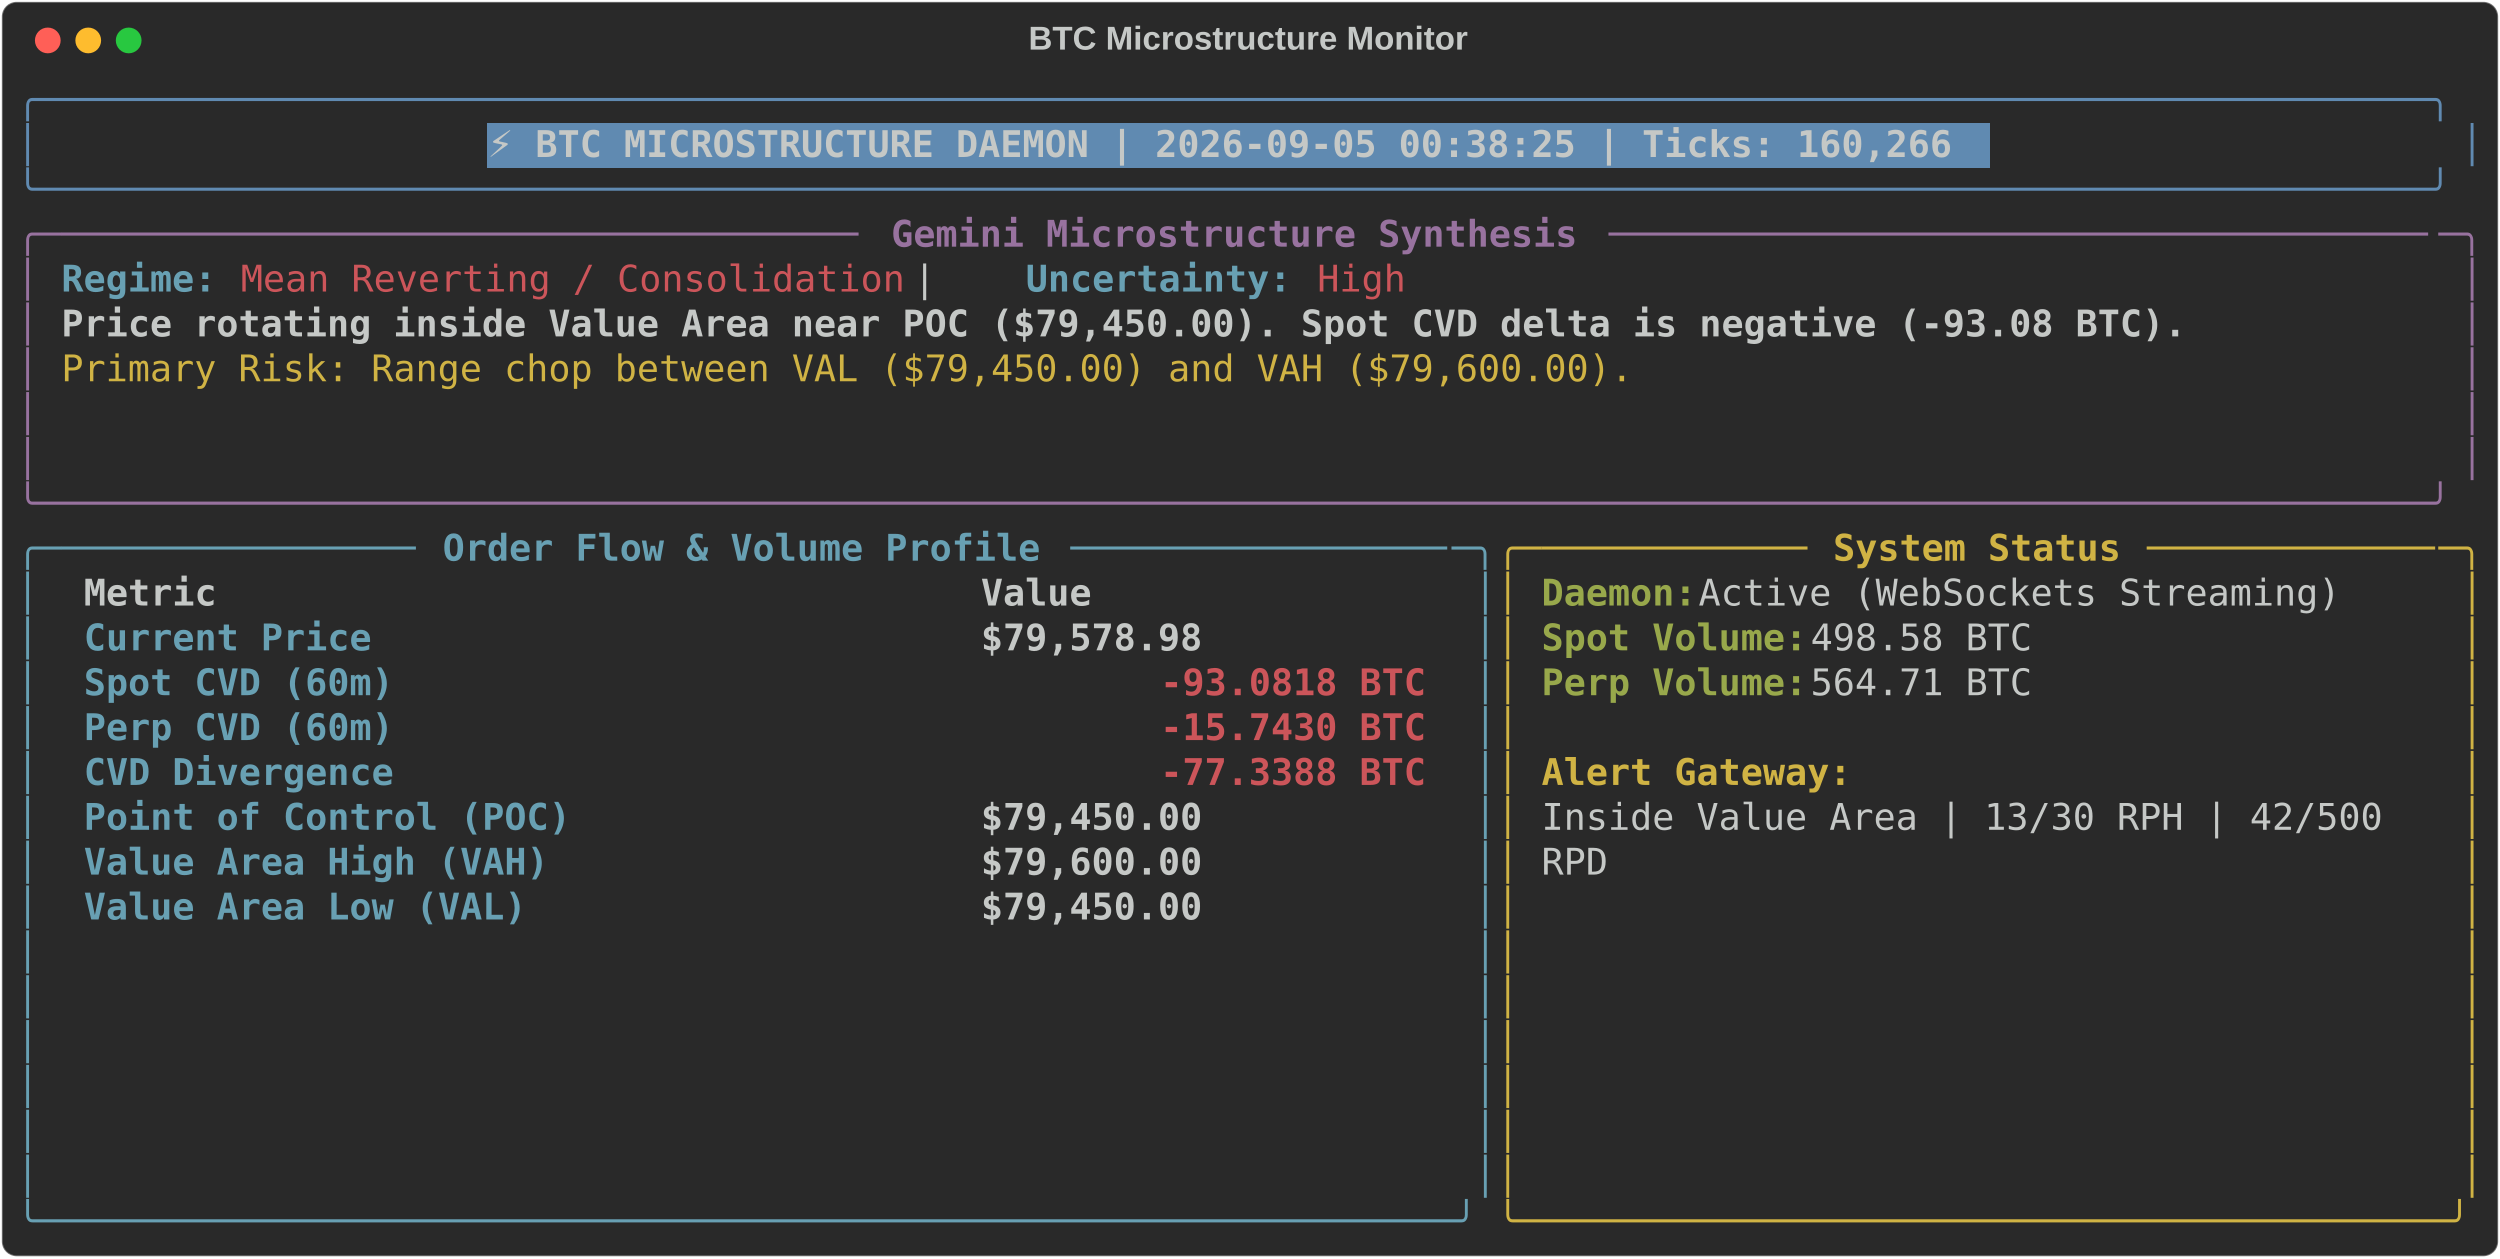
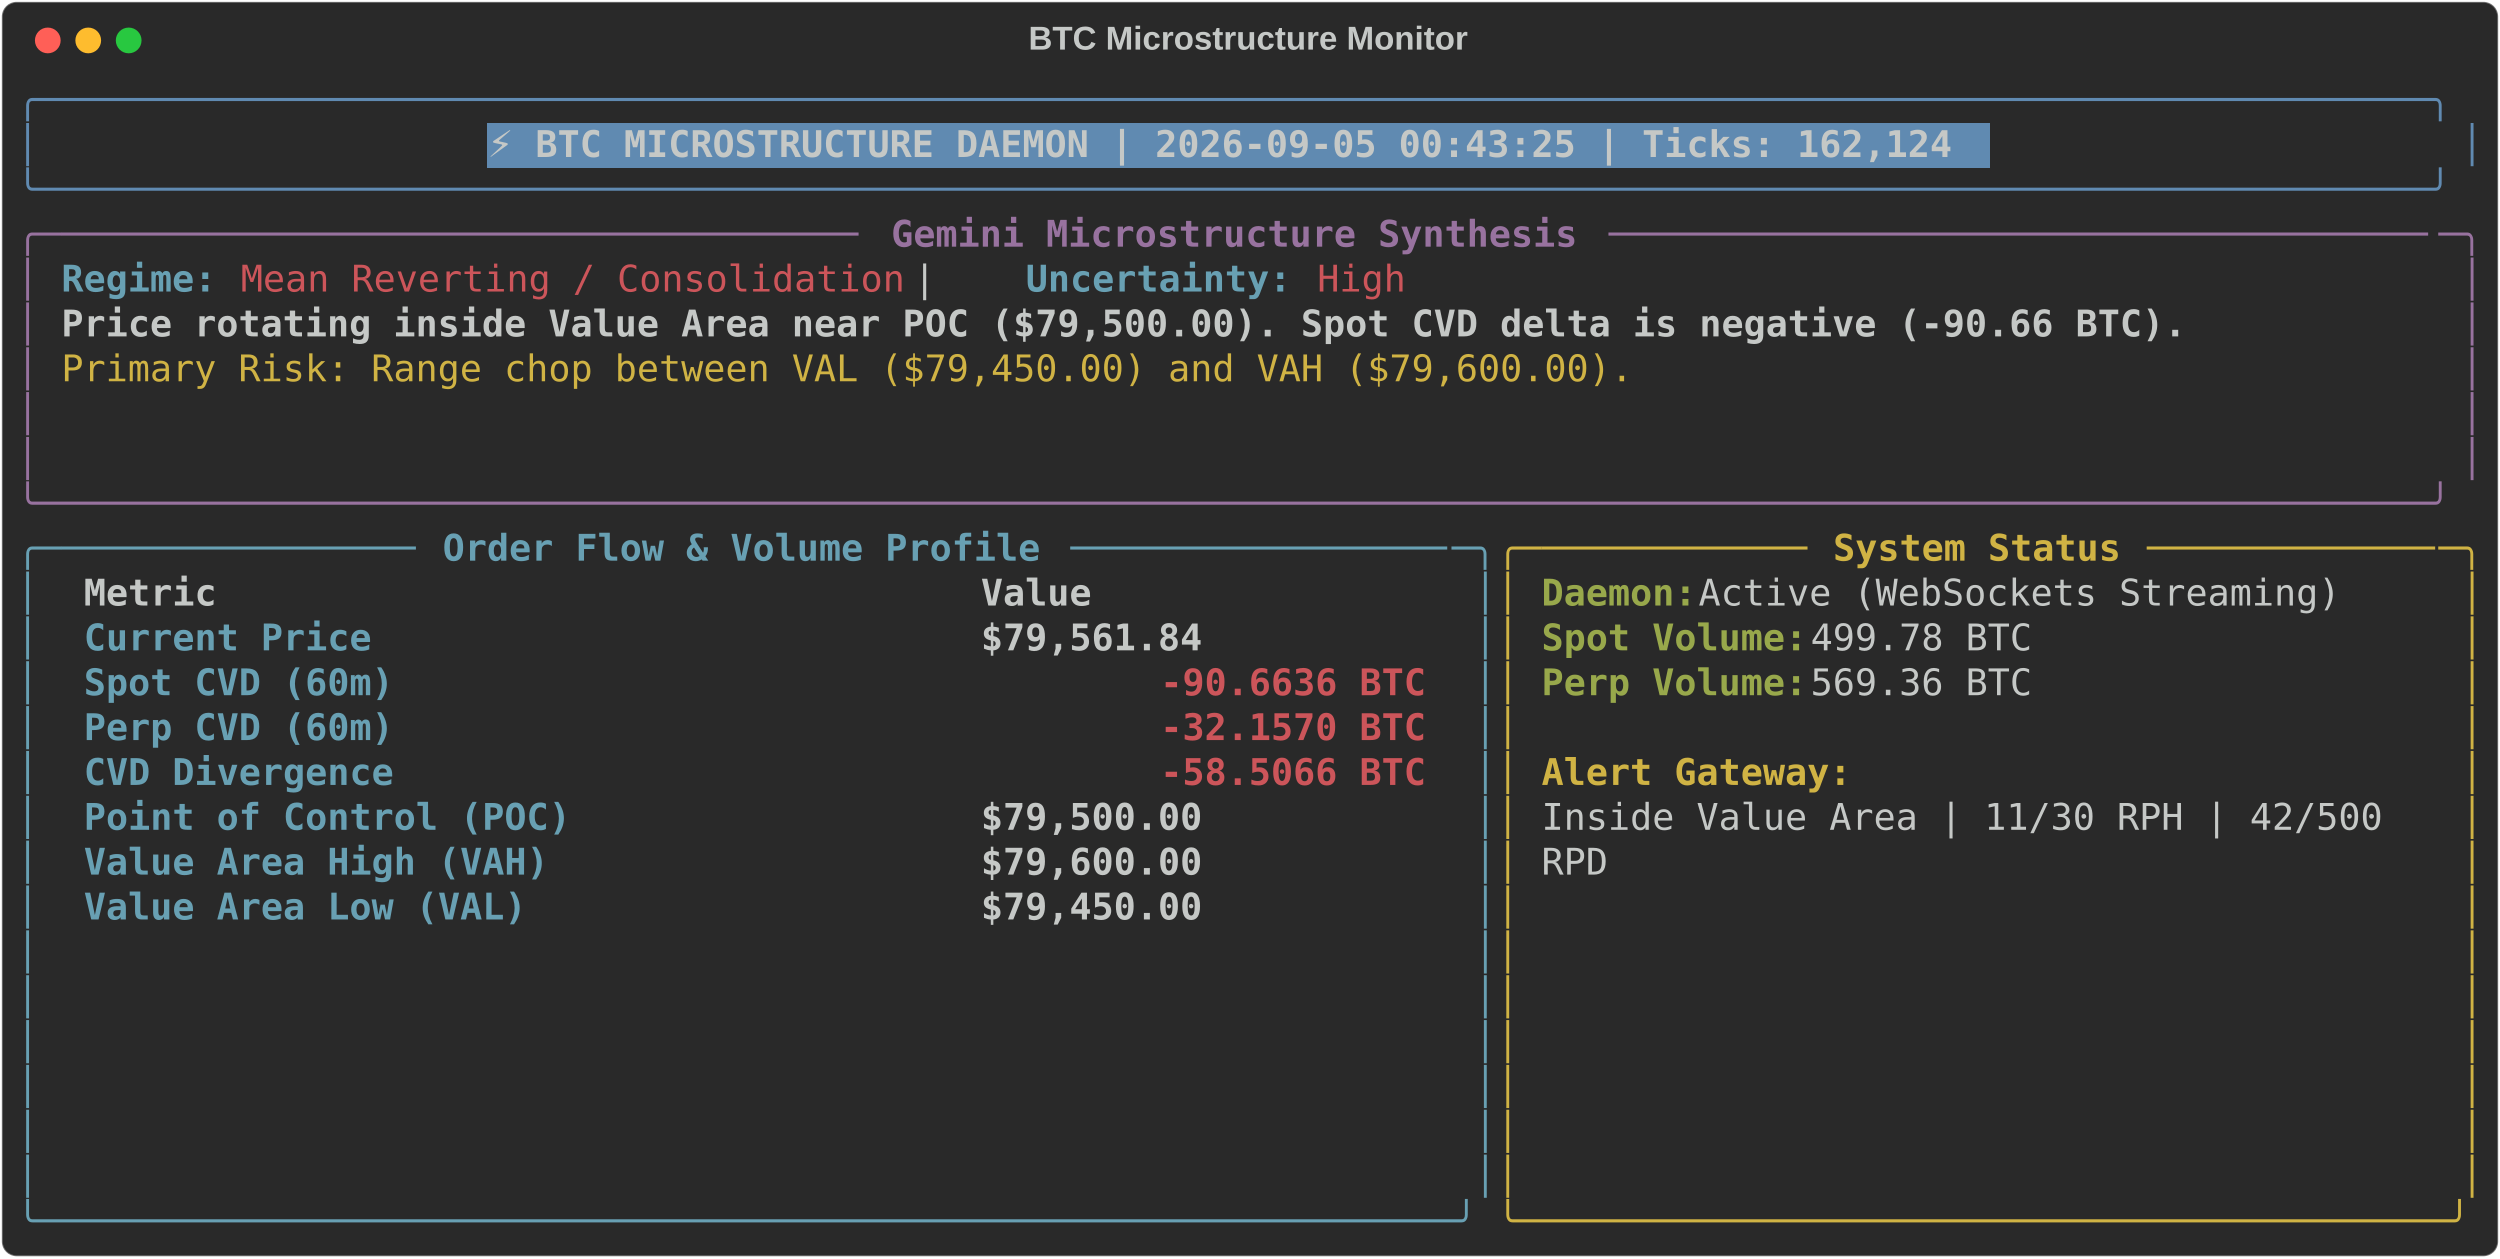
<svg xmlns="http://www.w3.org/2000/svg" class="rich-terminal" viewBox="0 0 1360 684.4">
  <style>

    @font-face {
        font-family: "Fira Code";
        src: local("FiraCode-Regular"),
                url("https://cdnjs.cloudflare.com/ajax/libs/firacode/6.2.0/woff2/FiraCode-Regular.woff2") format("woff2"),
                url("https://cdnjs.cloudflare.com/ajax/libs/firacode/6.2.0/woff/FiraCode-Regular.woff") format("woff");
        font-style: normal;
        font-weight: 400;
    }
    @font-face {
        font-family: "Fira Code";
        src: local("FiraCode-Bold"),
                url("https://cdnjs.cloudflare.com/ajax/libs/firacode/6.2.0/woff2/FiraCode-Bold.woff2") format("woff2"),
                url("https://cdnjs.cloudflare.com/ajax/libs/firacode/6.2.0/woff/FiraCode-Bold.woff") format("woff");
        font-style: bold;
        font-weight: 700;
    }

-     .terminal-4092351082-matrix {
+     .terminal-3043971661-matrix {
        font-family: Fira Code, monospace;
        font-size: 20px;
        line-height: 24.4px;
        font-variant-east-asian: full-width;
    }

-     .terminal-4092351082-title {
+     .terminal-3043971661-title {
        font-size: 18px;
        font-weight: bold;
        font-family: arial;
    }

-     .terminal-4092351082-r1 { fill: #608ab1 }
- .terminal-4092351082-r2 { fill: #c5c8c6 }
- .terminal-4092351082-r3 { fill: #c5c8c6;font-weight: bold }
- .terminal-4092351082-r4 { fill: #98729f }
- .terminal-4092351082-r5 { fill: #98729f;font-weight: bold }
- .terminal-4092351082-r6 { fill: #68a0b3;font-weight: bold }
- .terminal-4092351082-r7 { fill: #cc555a }
- .terminal-4092351082-r8 { fill: #d0b344 }
- .terminal-4092351082-r9 { fill: #68a0b3 }
- .terminal-4092351082-r10 { fill: #d0b344;font-weight: bold }
- .terminal-4092351082-r11 { fill: #98a84b;font-weight: bold }
- .terminal-4092351082-r12 { fill: #cc555a;font-weight: bold }
+     .terminal-3043971661-r1 { fill: #608ab1 }
+ .terminal-3043971661-r2 { fill: #c5c8c6 }
+ .terminal-3043971661-r3 { fill: #c5c8c6;font-weight: bold }
+ .terminal-3043971661-r4 { fill: #98729f }
+ .terminal-3043971661-r5 { fill: #98729f;font-weight: bold }
+ .terminal-3043971661-r6 { fill: #68a0b3;font-weight: bold }
+ .terminal-3043971661-r7 { fill: #cc555a }
+ .terminal-3043971661-r8 { fill: #d0b344 }
+ .terminal-3043971661-r9 { fill: #68a0b3 }
+ .terminal-3043971661-r10 { fill: #d0b344;font-weight: bold }
+ .terminal-3043971661-r11 { fill: #98a84b;font-weight: bold }
+ .terminal-3043971661-r12 { fill: #cc555a;font-weight: bold }
    </style>
  <defs>
-     <clipPath id="terminal-4092351082-clip-terminal">
+     <clipPath id="terminal-3043971661-clip-terminal">
      <rect x="0" y="0" width="1341.0" height="633.4" />
    </clipPath>
-     <clipPath id="terminal-4092351082-line-0">
+     <clipPath id="terminal-3043971661-line-0">
      <rect x="0" y="1.5" width="1342" height="24.65" />
    </clipPath>
-     <clipPath id="terminal-4092351082-line-1">
+     <clipPath id="terminal-3043971661-line-1">
      <rect x="0" y="25.9" width="1342" height="24.65" />
    </clipPath>
-     <clipPath id="terminal-4092351082-line-2">
+     <clipPath id="terminal-3043971661-line-2">
      <rect x="0" y="50.3" width="1342" height="24.65" />
    </clipPath>
-     <clipPath id="terminal-4092351082-line-3">
+     <clipPath id="terminal-3043971661-line-3">
      <rect x="0" y="74.7" width="1342" height="24.65" />
    </clipPath>
-     <clipPath id="terminal-4092351082-line-4">
+     <clipPath id="terminal-3043971661-line-4">
      <rect x="0" y="99.1" width="1342" height="24.65" />
    </clipPath>
-     <clipPath id="terminal-4092351082-line-5">
+     <clipPath id="terminal-3043971661-line-5">
      <rect x="0" y="123.5" width="1342" height="24.65" />
    </clipPath>
-     <clipPath id="terminal-4092351082-line-6">
+     <clipPath id="terminal-3043971661-line-6">
      <rect x="0" y="147.9" width="1342" height="24.65" />
    </clipPath>
-     <clipPath id="terminal-4092351082-line-7">
+     <clipPath id="terminal-3043971661-line-7">
      <rect x="0" y="172.3" width="1342" height="24.65" />
    </clipPath>
-     <clipPath id="terminal-4092351082-line-8">
+     <clipPath id="terminal-3043971661-line-8">
      <rect x="0" y="196.7" width="1342" height="24.65" />
    </clipPath>
-     <clipPath id="terminal-4092351082-line-9">
+     <clipPath id="terminal-3043971661-line-9">
      <rect x="0" y="221.1" width="1342" height="24.65" />
    </clipPath>
-     <clipPath id="terminal-4092351082-line-10">
+     <clipPath id="terminal-3043971661-line-10">
      <rect x="0" y="245.5" width="1342" height="24.65" />
    </clipPath>
-     <clipPath id="terminal-4092351082-line-11">
+     <clipPath id="terminal-3043971661-line-11">
      <rect x="0" y="269.9" width="1342" height="24.65" />
    </clipPath>
-     <clipPath id="terminal-4092351082-line-12">
+     <clipPath id="terminal-3043971661-line-12">
      <rect x="0" y="294.3" width="1342" height="24.65" />
    </clipPath>
-     <clipPath id="terminal-4092351082-line-13">
+     <clipPath id="terminal-3043971661-line-13">
      <rect x="0" y="318.7" width="1342" height="24.65" />
    </clipPath>
-     <clipPath id="terminal-4092351082-line-14">
+     <clipPath id="terminal-3043971661-line-14">
      <rect x="0" y="343.1" width="1342" height="24.65" />
    </clipPath>
-     <clipPath id="terminal-4092351082-line-15">
+     <clipPath id="terminal-3043971661-line-15">
      <rect x="0" y="367.5" width="1342" height="24.65" />
    </clipPath>
-     <clipPath id="terminal-4092351082-line-16">
+     <clipPath id="terminal-3043971661-line-16">
      <rect x="0" y="391.9" width="1342" height="24.65" />
    </clipPath>
-     <clipPath id="terminal-4092351082-line-17">
+     <clipPath id="terminal-3043971661-line-17">
      <rect x="0" y="416.3" width="1342" height="24.65" />
    </clipPath>
-     <clipPath id="terminal-4092351082-line-18">
+     <clipPath id="terminal-3043971661-line-18">
      <rect x="0" y="440.7" width="1342" height="24.65" />
    </clipPath>
-     <clipPath id="terminal-4092351082-line-19">
+     <clipPath id="terminal-3043971661-line-19">
      <rect x="0" y="465.1" width="1342" height="24.65" />
    </clipPath>
-     <clipPath id="terminal-4092351082-line-20">
+     <clipPath id="terminal-3043971661-line-20">
      <rect x="0" y="489.5" width="1342" height="24.65" />
    </clipPath>
-     <clipPath id="terminal-4092351082-line-21">
+     <clipPath id="terminal-3043971661-line-21">
      <rect x="0" y="513.9" width="1342" height="24.65" />
    </clipPath>
-     <clipPath id="terminal-4092351082-line-22">
+     <clipPath id="terminal-3043971661-line-22">
      <rect x="0" y="538.3" width="1342" height="24.65" />
    </clipPath>
-     <clipPath id="terminal-4092351082-line-23">
+     <clipPath id="terminal-3043971661-line-23">
      <rect x="0" y="562.7" width="1342" height="24.65" />
    </clipPath>
-     <clipPath id="terminal-4092351082-line-24">
+     <clipPath id="terminal-3043971661-line-24">
      <rect x="0" y="587.1" width="1342" height="24.65" />
    </clipPath>
  </defs>
  <rect fill="#292929" stroke="rgba(255,255,255,0.35)" stroke-width="1" x="1" y="1" width="1358" height="682.4" rx="8" />
-   <text class="terminal-4092351082-title" fill="#c5c8c6" text-anchor="middle" x="679" y="27">BTC Microstructure Monitor</text>
+   <text class="terminal-3043971661-title" fill="#c5c8c6" text-anchor="middle" x="679" y="27">BTC Microstructure Monitor</text>
  <g transform="translate(26,22)">
    <circle cx="0" cy="0" r="7" fill="#ff5f57" />
    <circle cx="22" cy="0" r="7" fill="#febc2e" />
    <circle cx="44" cy="0" r="7" fill="#28c840" />
  </g>
-   <g transform="translate(9, 41)" clip-path="url(#terminal-4092351082-clip-terminal)">
+   <g transform="translate(9, 41)" clip-path="url(#terminal-3043971661-clip-terminal)">
    <rect fill="#608ab1" x="256.2" y="25.9" width="817.4" height="24.65" shape-rendering="crispEdges" />
-     <g class="terminal-4092351082-matrix">
-       <text class="terminal-4092351082-r1" x="0" y="20" textLength="1342" clip-path="url(#terminal-4092351082-line-0)">╭────────────────────────────────────────────────────────────────────────────────────────────────────────────╮</text>
-       <text class="terminal-4092351082-r2" x="1342" y="20" textLength="12.2" clip-path="url(#terminal-4092351082-line-0)">
- </text>
-       <text class="terminal-4092351082-r1" x="0" y="44.4" textLength="12.2" clip-path="url(#terminal-4092351082-line-1)">│</text>
-       <text class="terminal-4092351082-r3" x="256.2" y="44.4" textLength="805.2" clip-path="url(#terminal-4092351082-line-1)">⚡ BTC MICROSTRUCTURE DAEMON | 2026-09-05 00:38:25 | Ticks: 160,266</text>
-       <text class="terminal-4092351082-r1" x="1329.8" y="44.4" textLength="12.2" clip-path="url(#terminal-4092351082-line-1)">│</text>
-       <text class="terminal-4092351082-r2" x="1342" y="44.4" textLength="12.2" clip-path="url(#terminal-4092351082-line-1)">
- </text>
-       <text class="terminal-4092351082-r1" x="0" y="68.8" textLength="1342" clip-path="url(#terminal-4092351082-line-2)">╰────────────────────────────────────────────────────────────────────────────────────────────────────────────╯</text>
-       <text class="terminal-4092351082-r2" x="1342" y="68.8" textLength="12.2" clip-path="url(#terminal-4092351082-line-2)">
- </text>
-       <text class="terminal-4092351082-r4" x="0" y="93.2" textLength="24.4" clip-path="url(#terminal-4092351082-line-3)">╭─</text>
-       <text class="terminal-4092351082-r4" x="24.4" y="93.2" textLength="439.2" clip-path="url(#terminal-4092351082-line-3)">────────────────────────────────────</text>
-       <text class="terminal-4092351082-r5" x="475.8" y="93.2" textLength="378.2" clip-path="url(#terminal-4092351082-line-3)">Gemini Microstructure Synthesis</text>
-       <text class="terminal-4092351082-r4" x="866.2" y="93.2" textLength="451.4" clip-path="url(#terminal-4092351082-line-3)">─────────────────────────────────────</text>
-       <text class="terminal-4092351082-r4" x="1317.6" y="93.2" textLength="24.4" clip-path="url(#terminal-4092351082-line-3)">─╮</text>
-       <text class="terminal-4092351082-r2" x="1342" y="93.2" textLength="12.2" clip-path="url(#terminal-4092351082-line-3)">
- </text>
-       <text class="terminal-4092351082-r4" x="0" y="117.6" textLength="12.2" clip-path="url(#terminal-4092351082-line-4)">│</text>
-       <text class="terminal-4092351082-r6" x="24.4" y="117.6" textLength="85.4" clip-path="url(#terminal-4092351082-line-4)">Regime:</text>
-       <text class="terminal-4092351082-r7" x="122" y="117.6" textLength="366" clip-path="url(#terminal-4092351082-line-4)">Mean Reverting / Consolidation</text>
-       <text class="terminal-4092351082-r2" x="488" y="117.6" textLength="61" clip-path="url(#terminal-4092351082-line-4)">  |  </text>
-       <text class="terminal-4092351082-r6" x="549" y="117.6" textLength="146.4" clip-path="url(#terminal-4092351082-line-4)">Uncertainty:</text>
-       <text class="terminal-4092351082-r7" x="707.6" y="117.6" textLength="48.8" clip-path="url(#terminal-4092351082-line-4)">High</text>
-       <text class="terminal-4092351082-r4" x="1329.8" y="117.6" textLength="12.2" clip-path="url(#terminal-4092351082-line-4)">│</text>
-       <text class="terminal-4092351082-r2" x="1342" y="117.6" textLength="12.2" clip-path="url(#terminal-4092351082-line-4)">
- </text>
-       <text class="terminal-4092351082-r4" x="0" y="142" textLength="12.2" clip-path="url(#terminal-4092351082-line-5)">│</text>
-       <text class="terminal-4092351082-r3" x="24.4" y="142" textLength="1171.2" clip-path="url(#terminal-4092351082-line-5)">Price rotating inside Value Area near POC ($79,450.00). Spot CVD delta is negative (-93.08 BTC).</text>
-       <text class="terminal-4092351082-r4" x="1329.8" y="142" textLength="12.2" clip-path="url(#terminal-4092351082-line-5)">│</text>
-       <text class="terminal-4092351082-r2" x="1342" y="142" textLength="12.2" clip-path="url(#terminal-4092351082-line-5)">
- </text>
-       <text class="terminal-4092351082-r4" x="0" y="166.4" textLength="12.2" clip-path="url(#terminal-4092351082-line-6)">│</text>
-       <text class="terminal-4092351082-r8" x="24.4" y="166.4" textLength="866.2" clip-path="url(#terminal-4092351082-line-6)">Primary Risk: Range chop between VAL ($79,450.00) and VAH ($79,600.00).</text>
-       <text class="terminal-4092351082-r4" x="1329.8" y="166.4" textLength="12.2" clip-path="url(#terminal-4092351082-line-6)">│</text>
-       <text class="terminal-4092351082-r2" x="1342" y="166.4" textLength="12.2" clip-path="url(#terminal-4092351082-line-6)">
- </text>
-       <text class="terminal-4092351082-r4" x="0" y="190.8" textLength="12.2" clip-path="url(#terminal-4092351082-line-7)">│</text>
-       <text class="terminal-4092351082-r4" x="1329.8" y="190.8" textLength="12.2" clip-path="url(#terminal-4092351082-line-7)">│</text>
-       <text class="terminal-4092351082-r2" x="1342" y="190.8" textLength="12.2" clip-path="url(#terminal-4092351082-line-7)">
- </text>
-       <text class="terminal-4092351082-r4" x="0" y="215.2" textLength="12.2" clip-path="url(#terminal-4092351082-line-8)">│</text>
-       <text class="terminal-4092351082-r4" x="1329.8" y="215.2" textLength="12.2" clip-path="url(#terminal-4092351082-line-8)">│</text>
-       <text class="terminal-4092351082-r2" x="1342" y="215.2" textLength="12.2" clip-path="url(#terminal-4092351082-line-8)">
- </text>
-       <text class="terminal-4092351082-r4" x="0" y="239.6" textLength="1342" clip-path="url(#terminal-4092351082-line-9)">╰────────────────────────────────────────────────────────────────────────────────────────────────────────────╯</text>
-       <text class="terminal-4092351082-r2" x="1342" y="239.6" textLength="12.2" clip-path="url(#terminal-4092351082-line-9)">
- </text>
-       <text class="terminal-4092351082-r9" x="0" y="264" textLength="24.4" clip-path="url(#terminal-4092351082-line-10)">╭─</text>
-       <text class="terminal-4092351082-r9" x="24.4" y="264" textLength="195.2" clip-path="url(#terminal-4092351082-line-10)">────────────────</text>
-       <text class="terminal-4092351082-r6" x="231.8" y="264" textLength="329.4" clip-path="url(#terminal-4092351082-line-10)">Order Flow &amp; Volume Profile</text>
-       <text class="terminal-4092351082-r9" x="573.4" y="264" textLength="207.4" clip-path="url(#terminal-4092351082-line-10)">─────────────────</text>
-       <text class="terminal-4092351082-r9" x="780.8" y="264" textLength="24.4" clip-path="url(#terminal-4092351082-line-10)">─╮</text>
-       <text class="terminal-4092351082-r8" x="805.2" y="264" textLength="24.4" clip-path="url(#terminal-4092351082-line-10)">╭─</text>
-       <text class="terminal-4092351082-r8" x="829.6" y="264" textLength="146.4" clip-path="url(#terminal-4092351082-line-10)">────────────</text>
-       <text class="terminal-4092351082-r10" x="988.2" y="264" textLength="158.6" clip-path="url(#terminal-4092351082-line-10)">System Status</text>
-       <text class="terminal-4092351082-r8" x="1159" y="264" textLength="158.6" clip-path="url(#terminal-4092351082-line-10)">─────────────</text>
-       <text class="terminal-4092351082-r8" x="1317.6" y="264" textLength="24.4" clip-path="url(#terminal-4092351082-line-10)">─╮</text>
-       <text class="terminal-4092351082-r2" x="1342" y="264" textLength="12.2" clip-path="url(#terminal-4092351082-line-10)">
- </text>
-       <text class="terminal-4092351082-r9" x="0" y="288.4" textLength="12.2" clip-path="url(#terminal-4092351082-line-11)">│</text>
-       <text class="terminal-4092351082-r3" x="36.6" y="288.4" textLength="463.6" clip-path="url(#terminal-4092351082-line-11)">Metric                                </text>
-       <text class="terminal-4092351082-r3" x="524.6" y="288.4" textLength="244" clip-path="url(#terminal-4092351082-line-11)">               Value</text>
-       <text class="terminal-4092351082-r9" x="793" y="288.4" textLength="12.2" clip-path="url(#terminal-4092351082-line-11)">│</text>
-       <text class="terminal-4092351082-r8" x="805.2" y="288.4" textLength="12.2" clip-path="url(#terminal-4092351082-line-11)">│</text>
-       <text class="terminal-4092351082-r11" x="829.6" y="288.4" textLength="85.4" clip-path="url(#terminal-4092351082-line-11)">Daemon:</text>
-       <text class="terminal-4092351082-r2" x="915" y="288.4" textLength="366" clip-path="url(#terminal-4092351082-line-11)"> Active (WebSockets Streaming)</text>
-       <text class="terminal-4092351082-r8" x="1329.8" y="288.4" textLength="12.2" clip-path="url(#terminal-4092351082-line-11)">│</text>
-       <text class="terminal-4092351082-r2" x="1342" y="288.4" textLength="12.2" clip-path="url(#terminal-4092351082-line-11)">
- </text>
-       <text class="terminal-4092351082-r9" x="0" y="312.8" textLength="12.2" clip-path="url(#terminal-4092351082-line-12)">│</text>
-       <text class="terminal-4092351082-r6" x="36.6" y="312.8" textLength="463.6" clip-path="url(#terminal-4092351082-line-12)">Current Price                         </text>
-       <text class="terminal-4092351082-r3" x="524.6" y="312.8" textLength="244" clip-path="url(#terminal-4092351082-line-12)">          $79,578.98</text>
-       <text class="terminal-4092351082-r9" x="793" y="312.8" textLength="12.2" clip-path="url(#terminal-4092351082-line-12)">│</text>
-       <text class="terminal-4092351082-r8" x="805.2" y="312.8" textLength="12.2" clip-path="url(#terminal-4092351082-line-12)">│</text>
-       <text class="terminal-4092351082-r11" x="829.6" y="312.8" textLength="146.4" clip-path="url(#terminal-4092351082-line-12)">Spot Volume:</text>
-       <text class="terminal-4092351082-r2" x="976" y="312.8" textLength="134.2" clip-path="url(#terminal-4092351082-line-12)"> 498.58 BTC</text>
-       <text class="terminal-4092351082-r8" x="1329.8" y="312.8" textLength="12.2" clip-path="url(#terminal-4092351082-line-12)">│</text>
-       <text class="terminal-4092351082-r2" x="1342" y="312.8" textLength="12.2" clip-path="url(#terminal-4092351082-line-12)">
- </text>
-       <text class="terminal-4092351082-r9" x="0" y="337.2" textLength="12.2" clip-path="url(#terminal-4092351082-line-13)">│</text>
-       <text class="terminal-4092351082-r6" x="36.6" y="337.2" textLength="463.6" clip-path="url(#terminal-4092351082-line-13)">Spot CVD (60m)                        </text>
-       <text class="terminal-4092351082-r12" x="622.2" y="337.2" textLength="146.4" clip-path="url(#terminal-4092351082-line-13)">-93.0818 BTC</text>
-       <text class="terminal-4092351082-r9" x="793" y="337.2" textLength="12.2" clip-path="url(#terminal-4092351082-line-13)">│</text>
-       <text class="terminal-4092351082-r8" x="805.2" y="337.2" textLength="12.2" clip-path="url(#terminal-4092351082-line-13)">│</text>
-       <text class="terminal-4092351082-r11" x="829.6" y="337.2" textLength="146.4" clip-path="url(#terminal-4092351082-line-13)">Perp Volume:</text>
-       <text class="terminal-4092351082-r2" x="976" y="337.2" textLength="134.2" clip-path="url(#terminal-4092351082-line-13)"> 564.71 BTC</text>
-       <text class="terminal-4092351082-r8" x="1329.8" y="337.2" textLength="12.2" clip-path="url(#terminal-4092351082-line-13)">│</text>
-       <text class="terminal-4092351082-r2" x="1342" y="337.2" textLength="12.2" clip-path="url(#terminal-4092351082-line-13)">
- </text>
-       <text class="terminal-4092351082-r9" x="0" y="361.6" textLength="12.2" clip-path="url(#terminal-4092351082-line-14)">│</text>
-       <text class="terminal-4092351082-r6" x="36.6" y="361.6" textLength="463.6" clip-path="url(#terminal-4092351082-line-14)">Perp CVD (60m)                        </text>
-       <text class="terminal-4092351082-r12" x="622.2" y="361.6" textLength="146.4" clip-path="url(#terminal-4092351082-line-14)">-15.7430 BTC</text>
-       <text class="terminal-4092351082-r9" x="793" y="361.6" textLength="12.2" clip-path="url(#terminal-4092351082-line-14)">│</text>
-       <text class="terminal-4092351082-r8" x="805.2" y="361.6" textLength="12.2" clip-path="url(#terminal-4092351082-line-14)">│</text>
-       <text class="terminal-4092351082-r8" x="1329.8" y="361.6" textLength="12.2" clip-path="url(#terminal-4092351082-line-14)">│</text>
-       <text class="terminal-4092351082-r2" x="1342" y="361.6" textLength="12.2" clip-path="url(#terminal-4092351082-line-14)">
- </text>
-       <text class="terminal-4092351082-r9" x="0" y="386" textLength="12.2" clip-path="url(#terminal-4092351082-line-15)">│</text>
-       <text class="terminal-4092351082-r6" x="36.6" y="386" textLength="463.6" clip-path="url(#terminal-4092351082-line-15)">CVD Divergence                        </text>
-       <text class="terminal-4092351082-r12" x="622.2" y="386" textLength="146.4" clip-path="url(#terminal-4092351082-line-15)">-77.3388 BTC</text>
-       <text class="terminal-4092351082-r9" x="793" y="386" textLength="12.2" clip-path="url(#terminal-4092351082-line-15)">│</text>
-       <text class="terminal-4092351082-r8" x="805.2" y="386" textLength="12.2" clip-path="url(#terminal-4092351082-line-15)">│</text>
-       <text class="terminal-4092351082-r10" x="829.6" y="386" textLength="170.8" clip-path="url(#terminal-4092351082-line-15)">Alert Gateway:</text>
-       <text class="terminal-4092351082-r8" x="1329.8" y="386" textLength="12.2" clip-path="url(#terminal-4092351082-line-15)">│</text>
-       <text class="terminal-4092351082-r2" x="1342" y="386" textLength="12.2" clip-path="url(#terminal-4092351082-line-15)">
- </text>
-       <text class="terminal-4092351082-r9" x="0" y="410.4" textLength="12.2" clip-path="url(#terminal-4092351082-line-16)">│</text>
-       <text class="terminal-4092351082-r6" x="36.6" y="410.4" textLength="463.6" clip-path="url(#terminal-4092351082-line-16)">Point of Control (POC)                </text>
-       <text class="terminal-4092351082-r3" x="524.6" y="410.4" textLength="244" clip-path="url(#terminal-4092351082-line-16)">          $79,450.00</text>
-       <text class="terminal-4092351082-r9" x="793" y="410.4" textLength="12.2" clip-path="url(#terminal-4092351082-line-16)">│</text>
-       <text class="terminal-4092351082-r8" x="805.2" y="410.4" textLength="12.2" clip-path="url(#terminal-4092351082-line-16)">│</text>
-       <text class="terminal-4092351082-r2" x="829.6" y="410.4" textLength="475.8" clip-path="url(#terminal-4092351082-line-16)">Inside Value Area | 13/30 RPH | 42/500 </text>
-       <text class="terminal-4092351082-r8" x="1329.8" y="410.4" textLength="12.2" clip-path="url(#terminal-4092351082-line-16)">│</text>
-       <text class="terminal-4092351082-r2" x="1342" y="410.4" textLength="12.2" clip-path="url(#terminal-4092351082-line-16)">
- </text>
-       <text class="terminal-4092351082-r9" x="0" y="434.8" textLength="12.2" clip-path="url(#terminal-4092351082-line-17)">│</text>
-       <text class="terminal-4092351082-r6" x="36.6" y="434.8" textLength="463.6" clip-path="url(#terminal-4092351082-line-17)">Value Area High (VAH)                 </text>
-       <text class="terminal-4092351082-r3" x="524.6" y="434.8" textLength="244" clip-path="url(#terminal-4092351082-line-17)">          $79,600.00</text>
-       <text class="terminal-4092351082-r9" x="793" y="434.8" textLength="12.2" clip-path="url(#terminal-4092351082-line-17)">│</text>
-       <text class="terminal-4092351082-r8" x="805.2" y="434.8" textLength="12.2" clip-path="url(#terminal-4092351082-line-17)">│</text>
-       <text class="terminal-4092351082-r2" x="829.6" y="434.8" textLength="36.6" clip-path="url(#terminal-4092351082-line-17)">RPD</text>
-       <text class="terminal-4092351082-r8" x="1329.8" y="434.8" textLength="12.2" clip-path="url(#terminal-4092351082-line-17)">│</text>
-       <text class="terminal-4092351082-r2" x="1342" y="434.8" textLength="12.2" clip-path="url(#terminal-4092351082-line-17)">
- </text>
-       <text class="terminal-4092351082-r9" x="0" y="459.2" textLength="12.2" clip-path="url(#terminal-4092351082-line-18)">│</text>
-       <text class="terminal-4092351082-r6" x="36.6" y="459.2" textLength="463.6" clip-path="url(#terminal-4092351082-line-18)">Value Area Low (VAL)                  </text>
-       <text class="terminal-4092351082-r3" x="524.6" y="459.2" textLength="244" clip-path="url(#terminal-4092351082-line-18)">          $79,450.00</text>
-       <text class="terminal-4092351082-r9" x="793" y="459.2" textLength="12.2" clip-path="url(#terminal-4092351082-line-18)">│</text>
-       <text class="terminal-4092351082-r8" x="805.2" y="459.2" textLength="12.2" clip-path="url(#terminal-4092351082-line-18)">│</text>
-       <text class="terminal-4092351082-r8" x="1329.8" y="459.2" textLength="12.2" clip-path="url(#terminal-4092351082-line-18)">│</text>
-       <text class="terminal-4092351082-r2" x="1342" y="459.2" textLength="12.2" clip-path="url(#terminal-4092351082-line-18)">
- </text>
-       <text class="terminal-4092351082-r9" x="0" y="483.6" textLength="12.2" clip-path="url(#terminal-4092351082-line-19)">│</text>
-       <text class="terminal-4092351082-r9" x="793" y="483.6" textLength="12.2" clip-path="url(#terminal-4092351082-line-19)">│</text>
-       <text class="terminal-4092351082-r8" x="805.2" y="483.6" textLength="12.2" clip-path="url(#terminal-4092351082-line-19)">│</text>
-       <text class="terminal-4092351082-r8" x="1329.8" y="483.6" textLength="12.2" clip-path="url(#terminal-4092351082-line-19)">│</text>
-       <text class="terminal-4092351082-r2" x="1342" y="483.6" textLength="12.2" clip-path="url(#terminal-4092351082-line-19)">
- </text>
-       <text class="terminal-4092351082-r9" x="0" y="508" textLength="12.2" clip-path="url(#terminal-4092351082-line-20)">│</text>
-       <text class="terminal-4092351082-r9" x="793" y="508" textLength="12.2" clip-path="url(#terminal-4092351082-line-20)">│</text>
-       <text class="terminal-4092351082-r8" x="805.2" y="508" textLength="12.2" clip-path="url(#terminal-4092351082-line-20)">│</text>
-       <text class="terminal-4092351082-r8" x="1329.8" y="508" textLength="12.2" clip-path="url(#terminal-4092351082-line-20)">│</text>
-       <text class="terminal-4092351082-r2" x="1342" y="508" textLength="12.2" clip-path="url(#terminal-4092351082-line-20)">
- </text>
-       <text class="terminal-4092351082-r9" x="0" y="532.4" textLength="12.2" clip-path="url(#terminal-4092351082-line-21)">│</text>
-       <text class="terminal-4092351082-r9" x="793" y="532.4" textLength="12.2" clip-path="url(#terminal-4092351082-line-21)">│</text>
-       <text class="terminal-4092351082-r8" x="805.2" y="532.4" textLength="12.2" clip-path="url(#terminal-4092351082-line-21)">│</text>
-       <text class="terminal-4092351082-r8" x="1329.8" y="532.4" textLength="12.2" clip-path="url(#terminal-4092351082-line-21)">│</text>
-       <text class="terminal-4092351082-r2" x="1342" y="532.4" textLength="12.2" clip-path="url(#terminal-4092351082-line-21)">
- </text>
-       <text class="terminal-4092351082-r9" x="0" y="556.8" textLength="12.2" clip-path="url(#terminal-4092351082-line-22)">│</text>
-       <text class="terminal-4092351082-r9" x="793" y="556.8" textLength="12.2" clip-path="url(#terminal-4092351082-line-22)">│</text>
-       <text class="terminal-4092351082-r8" x="805.2" y="556.8" textLength="12.2" clip-path="url(#terminal-4092351082-line-22)">│</text>
-       <text class="terminal-4092351082-r8" x="1329.8" y="556.8" textLength="12.2" clip-path="url(#terminal-4092351082-line-22)">│</text>
-       <text class="terminal-4092351082-r2" x="1342" y="556.8" textLength="12.2" clip-path="url(#terminal-4092351082-line-22)">
- </text>
-       <text class="terminal-4092351082-r9" x="0" y="581.2" textLength="12.2" clip-path="url(#terminal-4092351082-line-23)">│</text>
-       <text class="terminal-4092351082-r9" x="793" y="581.2" textLength="12.2" clip-path="url(#terminal-4092351082-line-23)">│</text>
-       <text class="terminal-4092351082-r8" x="805.2" y="581.2" textLength="12.2" clip-path="url(#terminal-4092351082-line-23)">│</text>
-       <text class="terminal-4092351082-r8" x="1329.8" y="581.2" textLength="12.2" clip-path="url(#terminal-4092351082-line-23)">│</text>
-       <text class="terminal-4092351082-r2" x="1342" y="581.2" textLength="12.2" clip-path="url(#terminal-4092351082-line-23)">
- </text>
-       <text class="terminal-4092351082-r9" x="0" y="605.6" textLength="12.2" clip-path="url(#terminal-4092351082-line-24)">│</text>
-       <text class="terminal-4092351082-r9" x="793" y="605.6" textLength="12.2" clip-path="url(#terminal-4092351082-line-24)">│</text>
-       <text class="terminal-4092351082-r8" x="805.2" y="605.6" textLength="12.2" clip-path="url(#terminal-4092351082-line-24)">│</text>
-       <text class="terminal-4092351082-r8" x="1329.8" y="605.6" textLength="12.2" clip-path="url(#terminal-4092351082-line-24)">│</text>
-       <text class="terminal-4092351082-r2" x="1342" y="605.6" textLength="12.2" clip-path="url(#terminal-4092351082-line-24)">
- </text>
-       <text class="terminal-4092351082-r9" x="0" y="630" textLength="805.2" clip-path="url(#terminal-4092351082-line-25)">╰────────────────────────────────────────────────────────────────╯</text>
-       <text class="terminal-4092351082-r8" x="805.2" y="630" textLength="536.8" clip-path="url(#terminal-4092351082-line-25)">╰──────────────────────────────────────────╯</text>
-       <text class="terminal-4092351082-r2" x="1342" y="630" textLength="12.2" clip-path="url(#terminal-4092351082-line-25)">
+     <g class="terminal-3043971661-matrix">
+       <text class="terminal-3043971661-r1" x="0" y="20" textLength="1342" clip-path="url(#terminal-3043971661-line-0)">╭────────────────────────────────────────────────────────────────────────────────────────────────────────────╮</text>
+       <text class="terminal-3043971661-r2" x="1342" y="20" textLength="12.2" clip-path="url(#terminal-3043971661-line-0)">
+ </text>
+       <text class="terminal-3043971661-r1" x="0" y="44.4" textLength="12.2" clip-path="url(#terminal-3043971661-line-1)">│</text>
+       <text class="terminal-3043971661-r3" x="256.2" y="44.4" textLength="805.2" clip-path="url(#terminal-3043971661-line-1)">⚡ BTC MICROSTRUCTURE DAEMON | 2026-09-05 00:43:25 | Ticks: 162,124</text>
+       <text class="terminal-3043971661-r1" x="1329.8" y="44.4" textLength="12.2" clip-path="url(#terminal-3043971661-line-1)">│</text>
+       <text class="terminal-3043971661-r2" x="1342" y="44.4" textLength="12.2" clip-path="url(#terminal-3043971661-line-1)">
+ </text>
+       <text class="terminal-3043971661-r1" x="0" y="68.8" textLength="1342" clip-path="url(#terminal-3043971661-line-2)">╰────────────────────────────────────────────────────────────────────────────────────────────────────────────╯</text>
+       <text class="terminal-3043971661-r2" x="1342" y="68.8" textLength="12.2" clip-path="url(#terminal-3043971661-line-2)">
+ </text>
+       <text class="terminal-3043971661-r4" x="0" y="93.2" textLength="24.4" clip-path="url(#terminal-3043971661-line-3)">╭─</text>
+       <text class="terminal-3043971661-r4" x="24.4" y="93.2" textLength="439.2" clip-path="url(#terminal-3043971661-line-3)">────────────────────────────────────</text>
+       <text class="terminal-3043971661-r5" x="475.8" y="93.2" textLength="378.2" clip-path="url(#terminal-3043971661-line-3)">Gemini Microstructure Synthesis</text>
+       <text class="terminal-3043971661-r4" x="866.2" y="93.2" textLength="451.4" clip-path="url(#terminal-3043971661-line-3)">─────────────────────────────────────</text>
+       <text class="terminal-3043971661-r4" x="1317.6" y="93.2" textLength="24.4" clip-path="url(#terminal-3043971661-line-3)">─╮</text>
+       <text class="terminal-3043971661-r2" x="1342" y="93.2" textLength="12.2" clip-path="url(#terminal-3043971661-line-3)">
+ </text>
+       <text class="terminal-3043971661-r4" x="0" y="117.6" textLength="12.2" clip-path="url(#terminal-3043971661-line-4)">│</text>
+       <text class="terminal-3043971661-r6" x="24.4" y="117.6" textLength="85.4" clip-path="url(#terminal-3043971661-line-4)">Regime:</text>
+       <text class="terminal-3043971661-r7" x="122" y="117.6" textLength="366" clip-path="url(#terminal-3043971661-line-4)">Mean Reverting / Consolidation</text>
+       <text class="terminal-3043971661-r2" x="488" y="117.6" textLength="61" clip-path="url(#terminal-3043971661-line-4)">  |  </text>
+       <text class="terminal-3043971661-r6" x="549" y="117.6" textLength="146.4" clip-path="url(#terminal-3043971661-line-4)">Uncertainty:</text>
+       <text class="terminal-3043971661-r7" x="707.6" y="117.6" textLength="48.8" clip-path="url(#terminal-3043971661-line-4)">High</text>
+       <text class="terminal-3043971661-r4" x="1329.8" y="117.6" textLength="12.2" clip-path="url(#terminal-3043971661-line-4)">│</text>
+       <text class="terminal-3043971661-r2" x="1342" y="117.6" textLength="12.2" clip-path="url(#terminal-3043971661-line-4)">
+ </text>
+       <text class="terminal-3043971661-r4" x="0" y="142" textLength="12.2" clip-path="url(#terminal-3043971661-line-5)">│</text>
+       <text class="terminal-3043971661-r3" x="24.4" y="142" textLength="1171.2" clip-path="url(#terminal-3043971661-line-5)">Price rotating inside Value Area near POC ($79,500.00). Spot CVD delta is negative (-90.66 BTC).</text>
+       <text class="terminal-3043971661-r4" x="1329.8" y="142" textLength="12.2" clip-path="url(#terminal-3043971661-line-5)">│</text>
+       <text class="terminal-3043971661-r2" x="1342" y="142" textLength="12.2" clip-path="url(#terminal-3043971661-line-5)">
+ </text>
+       <text class="terminal-3043971661-r4" x="0" y="166.4" textLength="12.2" clip-path="url(#terminal-3043971661-line-6)">│</text>
+       <text class="terminal-3043971661-r8" x="24.4" y="166.4" textLength="866.2" clip-path="url(#terminal-3043971661-line-6)">Primary Risk: Range chop between VAL ($79,450.00) and VAH ($79,600.00).</text>
+       <text class="terminal-3043971661-r4" x="1329.8" y="166.4" textLength="12.2" clip-path="url(#terminal-3043971661-line-6)">│</text>
+       <text class="terminal-3043971661-r2" x="1342" y="166.4" textLength="12.2" clip-path="url(#terminal-3043971661-line-6)">
+ </text>
+       <text class="terminal-3043971661-r4" x="0" y="190.8" textLength="12.2" clip-path="url(#terminal-3043971661-line-7)">│</text>
+       <text class="terminal-3043971661-r4" x="1329.8" y="190.8" textLength="12.2" clip-path="url(#terminal-3043971661-line-7)">│</text>
+       <text class="terminal-3043971661-r2" x="1342" y="190.8" textLength="12.2" clip-path="url(#terminal-3043971661-line-7)">
+ </text>
+       <text class="terminal-3043971661-r4" x="0" y="215.2" textLength="12.2" clip-path="url(#terminal-3043971661-line-8)">│</text>
+       <text class="terminal-3043971661-r4" x="1329.8" y="215.2" textLength="12.2" clip-path="url(#terminal-3043971661-line-8)">│</text>
+       <text class="terminal-3043971661-r2" x="1342" y="215.2" textLength="12.2" clip-path="url(#terminal-3043971661-line-8)">
+ </text>
+       <text class="terminal-3043971661-r4" x="0" y="239.6" textLength="1342" clip-path="url(#terminal-3043971661-line-9)">╰────────────────────────────────────────────────────────────────────────────────────────────────────────────╯</text>
+       <text class="terminal-3043971661-r2" x="1342" y="239.6" textLength="12.2" clip-path="url(#terminal-3043971661-line-9)">
+ </text>
+       <text class="terminal-3043971661-r9" x="0" y="264" textLength="24.4" clip-path="url(#terminal-3043971661-line-10)">╭─</text>
+       <text class="terminal-3043971661-r9" x="24.4" y="264" textLength="195.2" clip-path="url(#terminal-3043971661-line-10)">────────────────</text>
+       <text class="terminal-3043971661-r6" x="231.8" y="264" textLength="329.4" clip-path="url(#terminal-3043971661-line-10)">Order Flow &amp; Volume Profile</text>
+       <text class="terminal-3043971661-r9" x="573.4" y="264" textLength="207.4" clip-path="url(#terminal-3043971661-line-10)">─────────────────</text>
+       <text class="terminal-3043971661-r9" x="780.8" y="264" textLength="24.4" clip-path="url(#terminal-3043971661-line-10)">─╮</text>
+       <text class="terminal-3043971661-r8" x="805.2" y="264" textLength="24.4" clip-path="url(#terminal-3043971661-line-10)">╭─</text>
+       <text class="terminal-3043971661-r8" x="829.6" y="264" textLength="146.4" clip-path="url(#terminal-3043971661-line-10)">────────────</text>
+       <text class="terminal-3043971661-r10" x="988.2" y="264" textLength="158.6" clip-path="url(#terminal-3043971661-line-10)">System Status</text>
+       <text class="terminal-3043971661-r8" x="1159" y="264" textLength="158.6" clip-path="url(#terminal-3043971661-line-10)">─────────────</text>
+       <text class="terminal-3043971661-r8" x="1317.6" y="264" textLength="24.4" clip-path="url(#terminal-3043971661-line-10)">─╮</text>
+       <text class="terminal-3043971661-r2" x="1342" y="264" textLength="12.2" clip-path="url(#terminal-3043971661-line-10)">
+ </text>
+       <text class="terminal-3043971661-r9" x="0" y="288.4" textLength="12.2" clip-path="url(#terminal-3043971661-line-11)">│</text>
+       <text class="terminal-3043971661-r3" x="36.6" y="288.4" textLength="463.6" clip-path="url(#terminal-3043971661-line-11)">Metric                                </text>
+       <text class="terminal-3043971661-r3" x="524.6" y="288.4" textLength="244" clip-path="url(#terminal-3043971661-line-11)">               Value</text>
+       <text class="terminal-3043971661-r9" x="793" y="288.4" textLength="12.2" clip-path="url(#terminal-3043971661-line-11)">│</text>
+       <text class="terminal-3043971661-r8" x="805.2" y="288.4" textLength="12.2" clip-path="url(#terminal-3043971661-line-11)">│</text>
+       <text class="terminal-3043971661-r11" x="829.6" y="288.4" textLength="85.4" clip-path="url(#terminal-3043971661-line-11)">Daemon:</text>
+       <text class="terminal-3043971661-r2" x="915" y="288.4" textLength="366" clip-path="url(#terminal-3043971661-line-11)"> Active (WebSockets Streaming)</text>
+       <text class="terminal-3043971661-r8" x="1329.8" y="288.4" textLength="12.2" clip-path="url(#terminal-3043971661-line-11)">│</text>
+       <text class="terminal-3043971661-r2" x="1342" y="288.4" textLength="12.2" clip-path="url(#terminal-3043971661-line-11)">
+ </text>
+       <text class="terminal-3043971661-r9" x="0" y="312.8" textLength="12.2" clip-path="url(#terminal-3043971661-line-12)">│</text>
+       <text class="terminal-3043971661-r6" x="36.6" y="312.8" textLength="463.6" clip-path="url(#terminal-3043971661-line-12)">Current Price                         </text>
+       <text class="terminal-3043971661-r3" x="524.6" y="312.8" textLength="244" clip-path="url(#terminal-3043971661-line-12)">          $79,561.84</text>
+       <text class="terminal-3043971661-r9" x="793" y="312.8" textLength="12.2" clip-path="url(#terminal-3043971661-line-12)">│</text>
+       <text class="terminal-3043971661-r8" x="805.2" y="312.8" textLength="12.2" clip-path="url(#terminal-3043971661-line-12)">│</text>
+       <text class="terminal-3043971661-r11" x="829.6" y="312.8" textLength="146.4" clip-path="url(#terminal-3043971661-line-12)">Spot Volume:</text>
+       <text class="terminal-3043971661-r2" x="976" y="312.8" textLength="134.2" clip-path="url(#terminal-3043971661-line-12)"> 499.78 BTC</text>
+       <text class="terminal-3043971661-r8" x="1329.8" y="312.8" textLength="12.2" clip-path="url(#terminal-3043971661-line-12)">│</text>
+       <text class="terminal-3043971661-r2" x="1342" y="312.8" textLength="12.2" clip-path="url(#terminal-3043971661-line-12)">
+ </text>
+       <text class="terminal-3043971661-r9" x="0" y="337.2" textLength="12.2" clip-path="url(#terminal-3043971661-line-13)">│</text>
+       <text class="terminal-3043971661-r6" x="36.6" y="337.2" textLength="463.6" clip-path="url(#terminal-3043971661-line-13)">Spot CVD (60m)                        </text>
+       <text class="terminal-3043971661-r12" x="622.2" y="337.2" textLength="146.4" clip-path="url(#terminal-3043971661-line-13)">-90.6636 BTC</text>
+       <text class="terminal-3043971661-r9" x="793" y="337.2" textLength="12.2" clip-path="url(#terminal-3043971661-line-13)">│</text>
+       <text class="terminal-3043971661-r8" x="805.2" y="337.2" textLength="12.2" clip-path="url(#terminal-3043971661-line-13)">│</text>
+       <text class="terminal-3043971661-r11" x="829.6" y="337.2" textLength="146.4" clip-path="url(#terminal-3043971661-line-13)">Perp Volume:</text>
+       <text class="terminal-3043971661-r2" x="976" y="337.2" textLength="134.2" clip-path="url(#terminal-3043971661-line-13)"> 569.36 BTC</text>
+       <text class="terminal-3043971661-r8" x="1329.8" y="337.2" textLength="12.2" clip-path="url(#terminal-3043971661-line-13)">│</text>
+       <text class="terminal-3043971661-r2" x="1342" y="337.2" textLength="12.2" clip-path="url(#terminal-3043971661-line-13)">
+ </text>
+       <text class="terminal-3043971661-r9" x="0" y="361.6" textLength="12.2" clip-path="url(#terminal-3043971661-line-14)">│</text>
+       <text class="terminal-3043971661-r6" x="36.6" y="361.6" textLength="463.6" clip-path="url(#terminal-3043971661-line-14)">Perp CVD (60m)                        </text>
+       <text class="terminal-3043971661-r12" x="622.2" y="361.6" textLength="146.4" clip-path="url(#terminal-3043971661-line-14)">-32.1570 BTC</text>
+       <text class="terminal-3043971661-r9" x="793" y="361.6" textLength="12.2" clip-path="url(#terminal-3043971661-line-14)">│</text>
+       <text class="terminal-3043971661-r8" x="805.2" y="361.6" textLength="12.2" clip-path="url(#terminal-3043971661-line-14)">│</text>
+       <text class="terminal-3043971661-r8" x="1329.8" y="361.6" textLength="12.2" clip-path="url(#terminal-3043971661-line-14)">│</text>
+       <text class="terminal-3043971661-r2" x="1342" y="361.6" textLength="12.2" clip-path="url(#terminal-3043971661-line-14)">
+ </text>
+       <text class="terminal-3043971661-r9" x="0" y="386" textLength="12.2" clip-path="url(#terminal-3043971661-line-15)">│</text>
+       <text class="terminal-3043971661-r6" x="36.6" y="386" textLength="463.6" clip-path="url(#terminal-3043971661-line-15)">CVD Divergence                        </text>
+       <text class="terminal-3043971661-r12" x="622.2" y="386" textLength="146.4" clip-path="url(#terminal-3043971661-line-15)">-58.5066 BTC</text>
+       <text class="terminal-3043971661-r9" x="793" y="386" textLength="12.2" clip-path="url(#terminal-3043971661-line-15)">│</text>
+       <text class="terminal-3043971661-r8" x="805.2" y="386" textLength="12.2" clip-path="url(#terminal-3043971661-line-15)">│</text>
+       <text class="terminal-3043971661-r10" x="829.6" y="386" textLength="170.8" clip-path="url(#terminal-3043971661-line-15)">Alert Gateway:</text>
+       <text class="terminal-3043971661-r8" x="1329.8" y="386" textLength="12.2" clip-path="url(#terminal-3043971661-line-15)">│</text>
+       <text class="terminal-3043971661-r2" x="1342" y="386" textLength="12.2" clip-path="url(#terminal-3043971661-line-15)">
+ </text>
+       <text class="terminal-3043971661-r9" x="0" y="410.4" textLength="12.2" clip-path="url(#terminal-3043971661-line-16)">│</text>
+       <text class="terminal-3043971661-r6" x="36.6" y="410.4" textLength="463.6" clip-path="url(#terminal-3043971661-line-16)">Point of Control (POC)                </text>
+       <text class="terminal-3043971661-r3" x="524.6" y="410.4" textLength="244" clip-path="url(#terminal-3043971661-line-16)">          $79,500.00</text>
+       <text class="terminal-3043971661-r9" x="793" y="410.4" textLength="12.2" clip-path="url(#terminal-3043971661-line-16)">│</text>
+       <text class="terminal-3043971661-r8" x="805.2" y="410.4" textLength="12.2" clip-path="url(#terminal-3043971661-line-16)">│</text>
+       <text class="terminal-3043971661-r2" x="829.6" y="410.4" textLength="475.8" clip-path="url(#terminal-3043971661-line-16)">Inside Value Area | 11/30 RPH | 42/500 </text>
+       <text class="terminal-3043971661-r8" x="1329.8" y="410.4" textLength="12.2" clip-path="url(#terminal-3043971661-line-16)">│</text>
+       <text class="terminal-3043971661-r2" x="1342" y="410.4" textLength="12.2" clip-path="url(#terminal-3043971661-line-16)">
+ </text>
+       <text class="terminal-3043971661-r9" x="0" y="434.8" textLength="12.2" clip-path="url(#terminal-3043971661-line-17)">│</text>
+       <text class="terminal-3043971661-r6" x="36.6" y="434.8" textLength="463.6" clip-path="url(#terminal-3043971661-line-17)">Value Area High (VAH)                 </text>
+       <text class="terminal-3043971661-r3" x="524.6" y="434.8" textLength="244" clip-path="url(#terminal-3043971661-line-17)">          $79,600.00</text>
+       <text class="terminal-3043971661-r9" x="793" y="434.8" textLength="12.2" clip-path="url(#terminal-3043971661-line-17)">│</text>
+       <text class="terminal-3043971661-r8" x="805.2" y="434.8" textLength="12.2" clip-path="url(#terminal-3043971661-line-17)">│</text>
+       <text class="terminal-3043971661-r2" x="829.6" y="434.8" textLength="36.6" clip-path="url(#terminal-3043971661-line-17)">RPD</text>
+       <text class="terminal-3043971661-r8" x="1329.8" y="434.8" textLength="12.2" clip-path="url(#terminal-3043971661-line-17)">│</text>
+       <text class="terminal-3043971661-r2" x="1342" y="434.8" textLength="12.2" clip-path="url(#terminal-3043971661-line-17)">
+ </text>
+       <text class="terminal-3043971661-r9" x="0" y="459.2" textLength="12.2" clip-path="url(#terminal-3043971661-line-18)">│</text>
+       <text class="terminal-3043971661-r6" x="36.6" y="459.2" textLength="463.6" clip-path="url(#terminal-3043971661-line-18)">Value Area Low (VAL)                  </text>
+       <text class="terminal-3043971661-r3" x="524.6" y="459.2" textLength="244" clip-path="url(#terminal-3043971661-line-18)">          $79,450.00</text>
+       <text class="terminal-3043971661-r9" x="793" y="459.2" textLength="12.2" clip-path="url(#terminal-3043971661-line-18)">│</text>
+       <text class="terminal-3043971661-r8" x="805.2" y="459.2" textLength="12.2" clip-path="url(#terminal-3043971661-line-18)">│</text>
+       <text class="terminal-3043971661-r8" x="1329.8" y="459.2" textLength="12.2" clip-path="url(#terminal-3043971661-line-18)">│</text>
+       <text class="terminal-3043971661-r2" x="1342" y="459.2" textLength="12.2" clip-path="url(#terminal-3043971661-line-18)">
+ </text>
+       <text class="terminal-3043971661-r9" x="0" y="483.6" textLength="12.2" clip-path="url(#terminal-3043971661-line-19)">│</text>
+       <text class="terminal-3043971661-r9" x="793" y="483.6" textLength="12.2" clip-path="url(#terminal-3043971661-line-19)">│</text>
+       <text class="terminal-3043971661-r8" x="805.2" y="483.6" textLength="12.2" clip-path="url(#terminal-3043971661-line-19)">│</text>
+       <text class="terminal-3043971661-r8" x="1329.8" y="483.6" textLength="12.2" clip-path="url(#terminal-3043971661-line-19)">│</text>
+       <text class="terminal-3043971661-r2" x="1342" y="483.6" textLength="12.2" clip-path="url(#terminal-3043971661-line-19)">
+ </text>
+       <text class="terminal-3043971661-r9" x="0" y="508" textLength="12.2" clip-path="url(#terminal-3043971661-line-20)">│</text>
+       <text class="terminal-3043971661-r9" x="793" y="508" textLength="12.2" clip-path="url(#terminal-3043971661-line-20)">│</text>
+       <text class="terminal-3043971661-r8" x="805.2" y="508" textLength="12.2" clip-path="url(#terminal-3043971661-line-20)">│</text>
+       <text class="terminal-3043971661-r8" x="1329.8" y="508" textLength="12.2" clip-path="url(#terminal-3043971661-line-20)">│</text>
+       <text class="terminal-3043971661-r2" x="1342" y="508" textLength="12.2" clip-path="url(#terminal-3043971661-line-20)">
+ </text>
+       <text class="terminal-3043971661-r9" x="0" y="532.4" textLength="12.2" clip-path="url(#terminal-3043971661-line-21)">│</text>
+       <text class="terminal-3043971661-r9" x="793" y="532.4" textLength="12.2" clip-path="url(#terminal-3043971661-line-21)">│</text>
+       <text class="terminal-3043971661-r8" x="805.2" y="532.4" textLength="12.2" clip-path="url(#terminal-3043971661-line-21)">│</text>
+       <text class="terminal-3043971661-r8" x="1329.8" y="532.4" textLength="12.2" clip-path="url(#terminal-3043971661-line-21)">│</text>
+       <text class="terminal-3043971661-r2" x="1342" y="532.4" textLength="12.2" clip-path="url(#terminal-3043971661-line-21)">
+ </text>
+       <text class="terminal-3043971661-r9" x="0" y="556.8" textLength="12.2" clip-path="url(#terminal-3043971661-line-22)">│</text>
+       <text class="terminal-3043971661-r9" x="793" y="556.8" textLength="12.2" clip-path="url(#terminal-3043971661-line-22)">│</text>
+       <text class="terminal-3043971661-r8" x="805.2" y="556.8" textLength="12.2" clip-path="url(#terminal-3043971661-line-22)">│</text>
+       <text class="terminal-3043971661-r8" x="1329.8" y="556.8" textLength="12.2" clip-path="url(#terminal-3043971661-line-22)">│</text>
+       <text class="terminal-3043971661-r2" x="1342" y="556.8" textLength="12.2" clip-path="url(#terminal-3043971661-line-22)">
+ </text>
+       <text class="terminal-3043971661-r9" x="0" y="581.2" textLength="12.2" clip-path="url(#terminal-3043971661-line-23)">│</text>
+       <text class="terminal-3043971661-r9" x="793" y="581.2" textLength="12.2" clip-path="url(#terminal-3043971661-line-23)">│</text>
+       <text class="terminal-3043971661-r8" x="805.2" y="581.2" textLength="12.2" clip-path="url(#terminal-3043971661-line-23)">│</text>
+       <text class="terminal-3043971661-r8" x="1329.8" y="581.2" textLength="12.2" clip-path="url(#terminal-3043971661-line-23)">│</text>
+       <text class="terminal-3043971661-r2" x="1342" y="581.2" textLength="12.2" clip-path="url(#terminal-3043971661-line-23)">
+ </text>
+       <text class="terminal-3043971661-r9" x="0" y="605.6" textLength="12.2" clip-path="url(#terminal-3043971661-line-24)">│</text>
+       <text class="terminal-3043971661-r9" x="793" y="605.6" textLength="12.2" clip-path="url(#terminal-3043971661-line-24)">│</text>
+       <text class="terminal-3043971661-r8" x="805.2" y="605.6" textLength="12.2" clip-path="url(#terminal-3043971661-line-24)">│</text>
+       <text class="terminal-3043971661-r8" x="1329.8" y="605.6" textLength="12.2" clip-path="url(#terminal-3043971661-line-24)">│</text>
+       <text class="terminal-3043971661-r2" x="1342" y="605.6" textLength="12.2" clip-path="url(#terminal-3043971661-line-24)">
+ </text>
+       <text class="terminal-3043971661-r9" x="0" y="630" textLength="805.2" clip-path="url(#terminal-3043971661-line-25)">╰────────────────────────────────────────────────────────────────╯</text>
+       <text class="terminal-3043971661-r8" x="805.2" y="630" textLength="536.8" clip-path="url(#terminal-3043971661-line-25)">╰──────────────────────────────────────────╯</text>
+       <text class="terminal-3043971661-r2" x="1342" y="630" textLength="12.2" clip-path="url(#terminal-3043971661-line-25)">
</text>
    </g>
  </g>
</svg>
